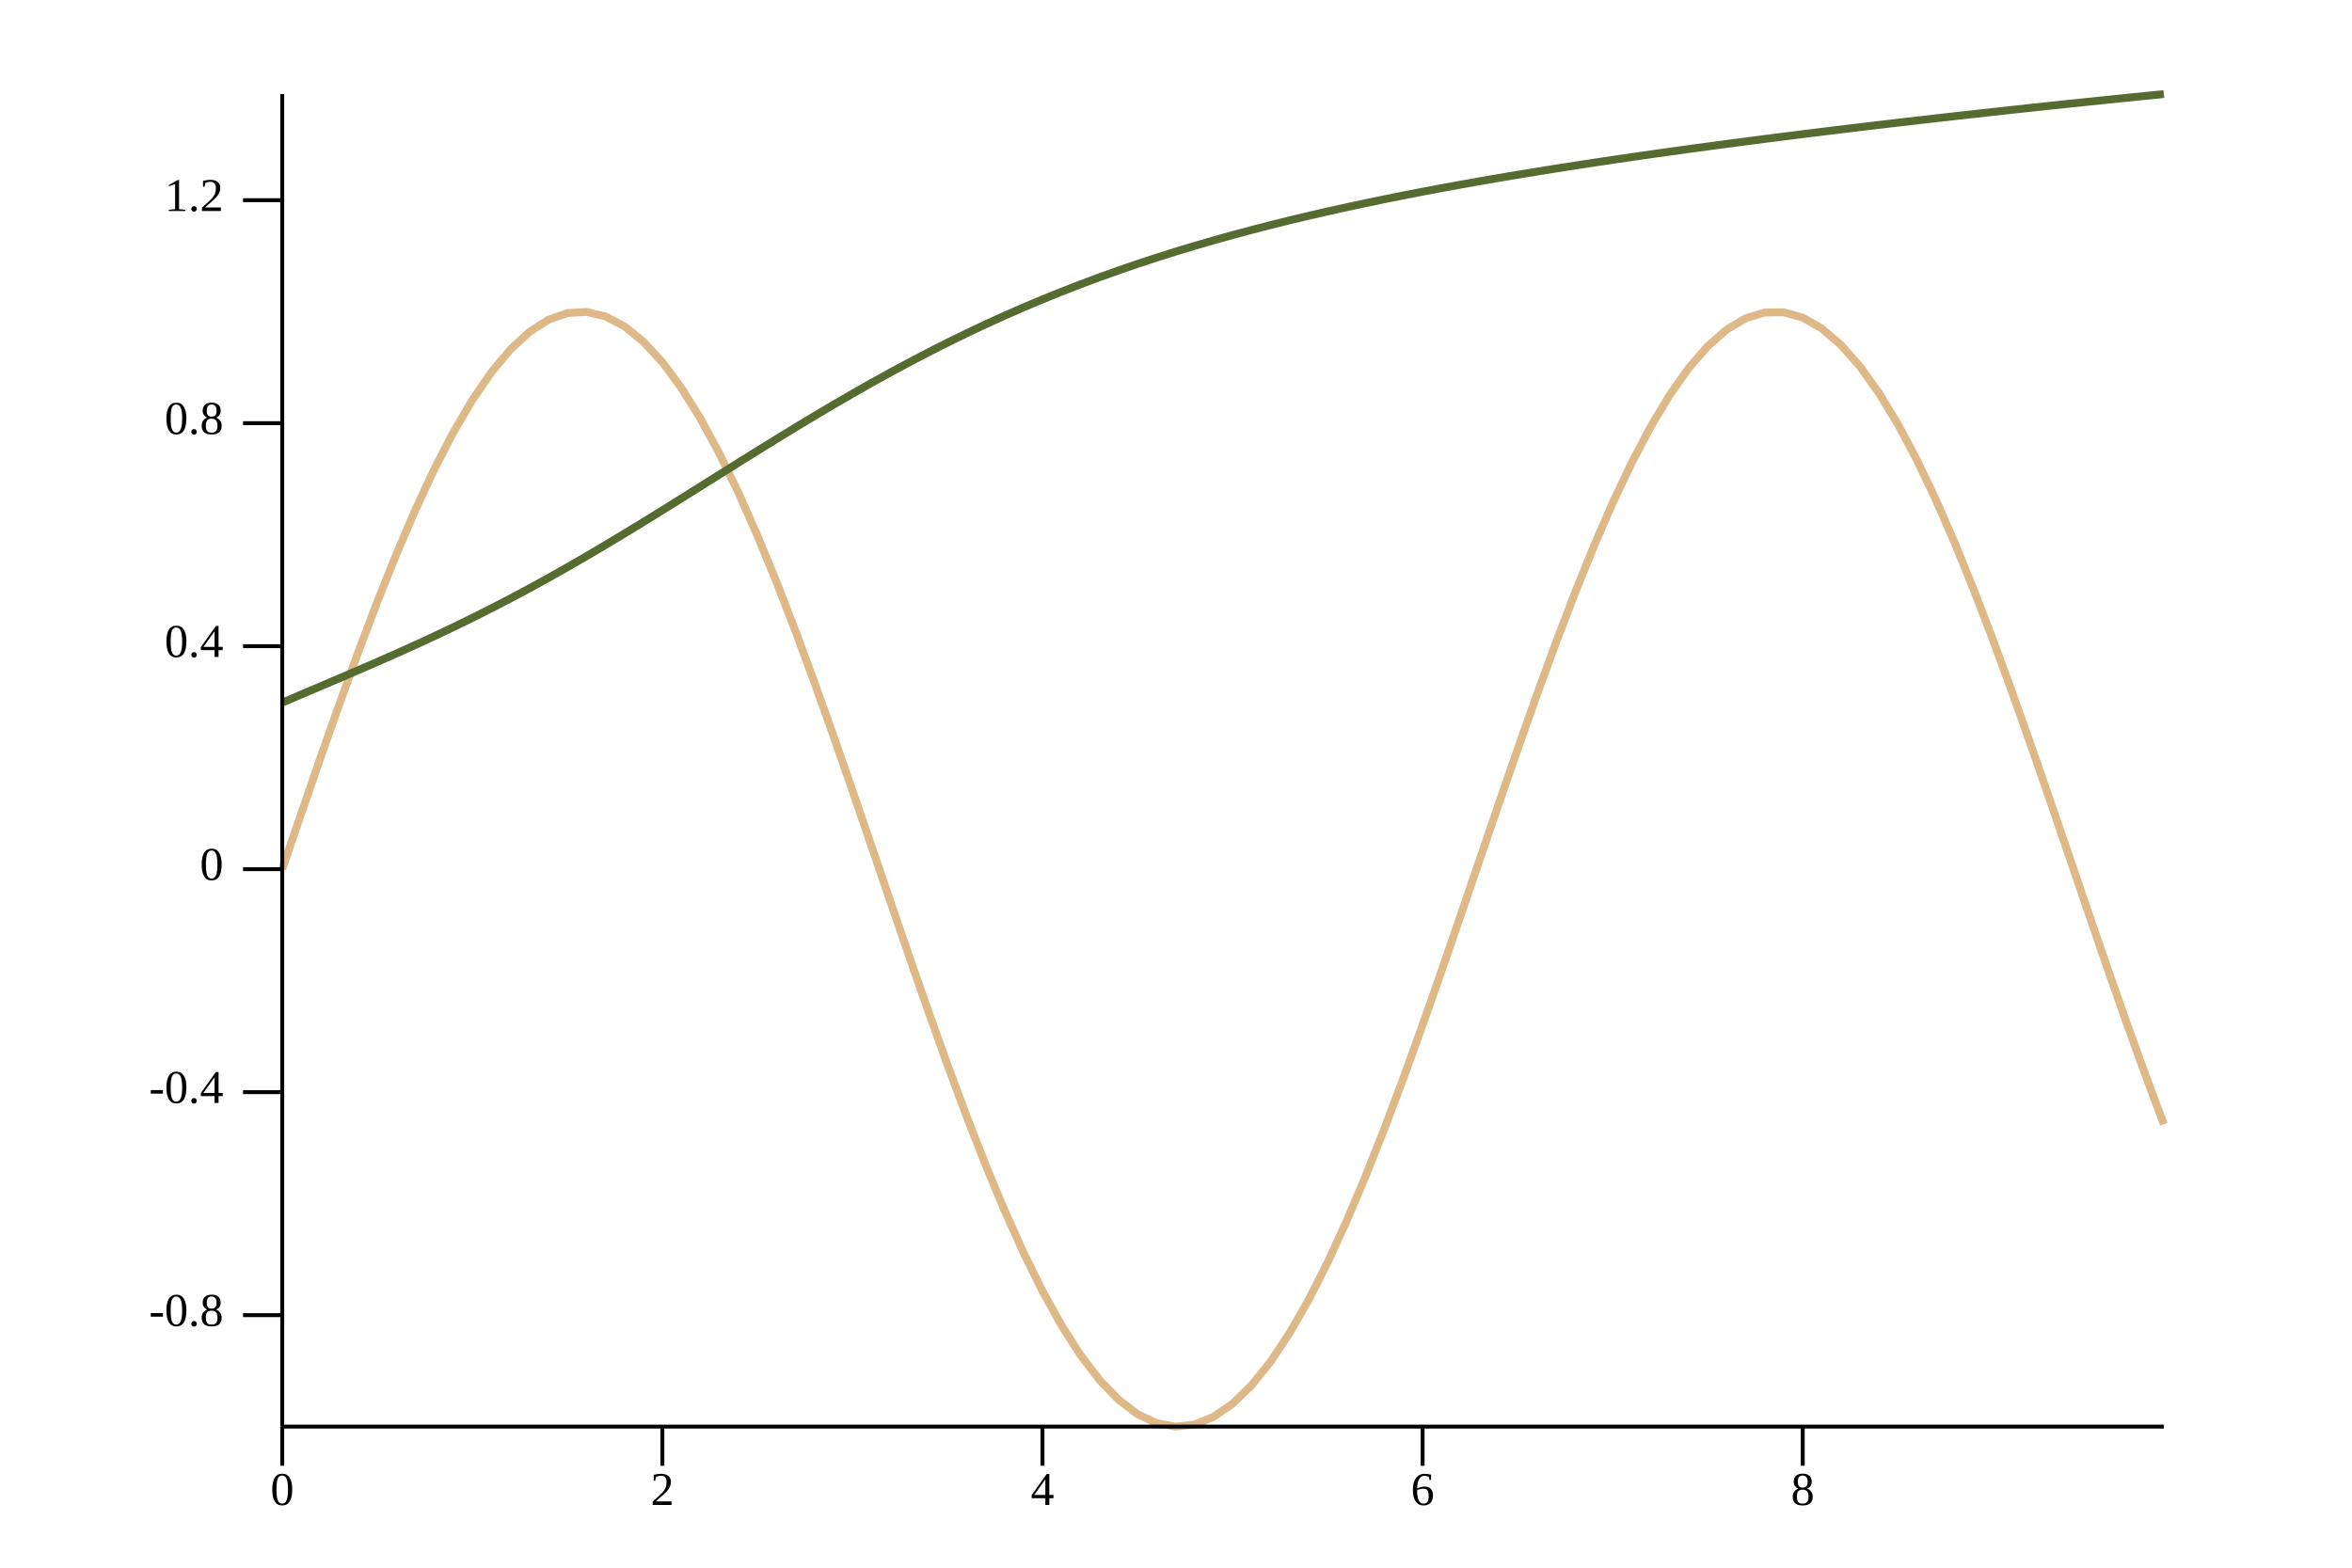
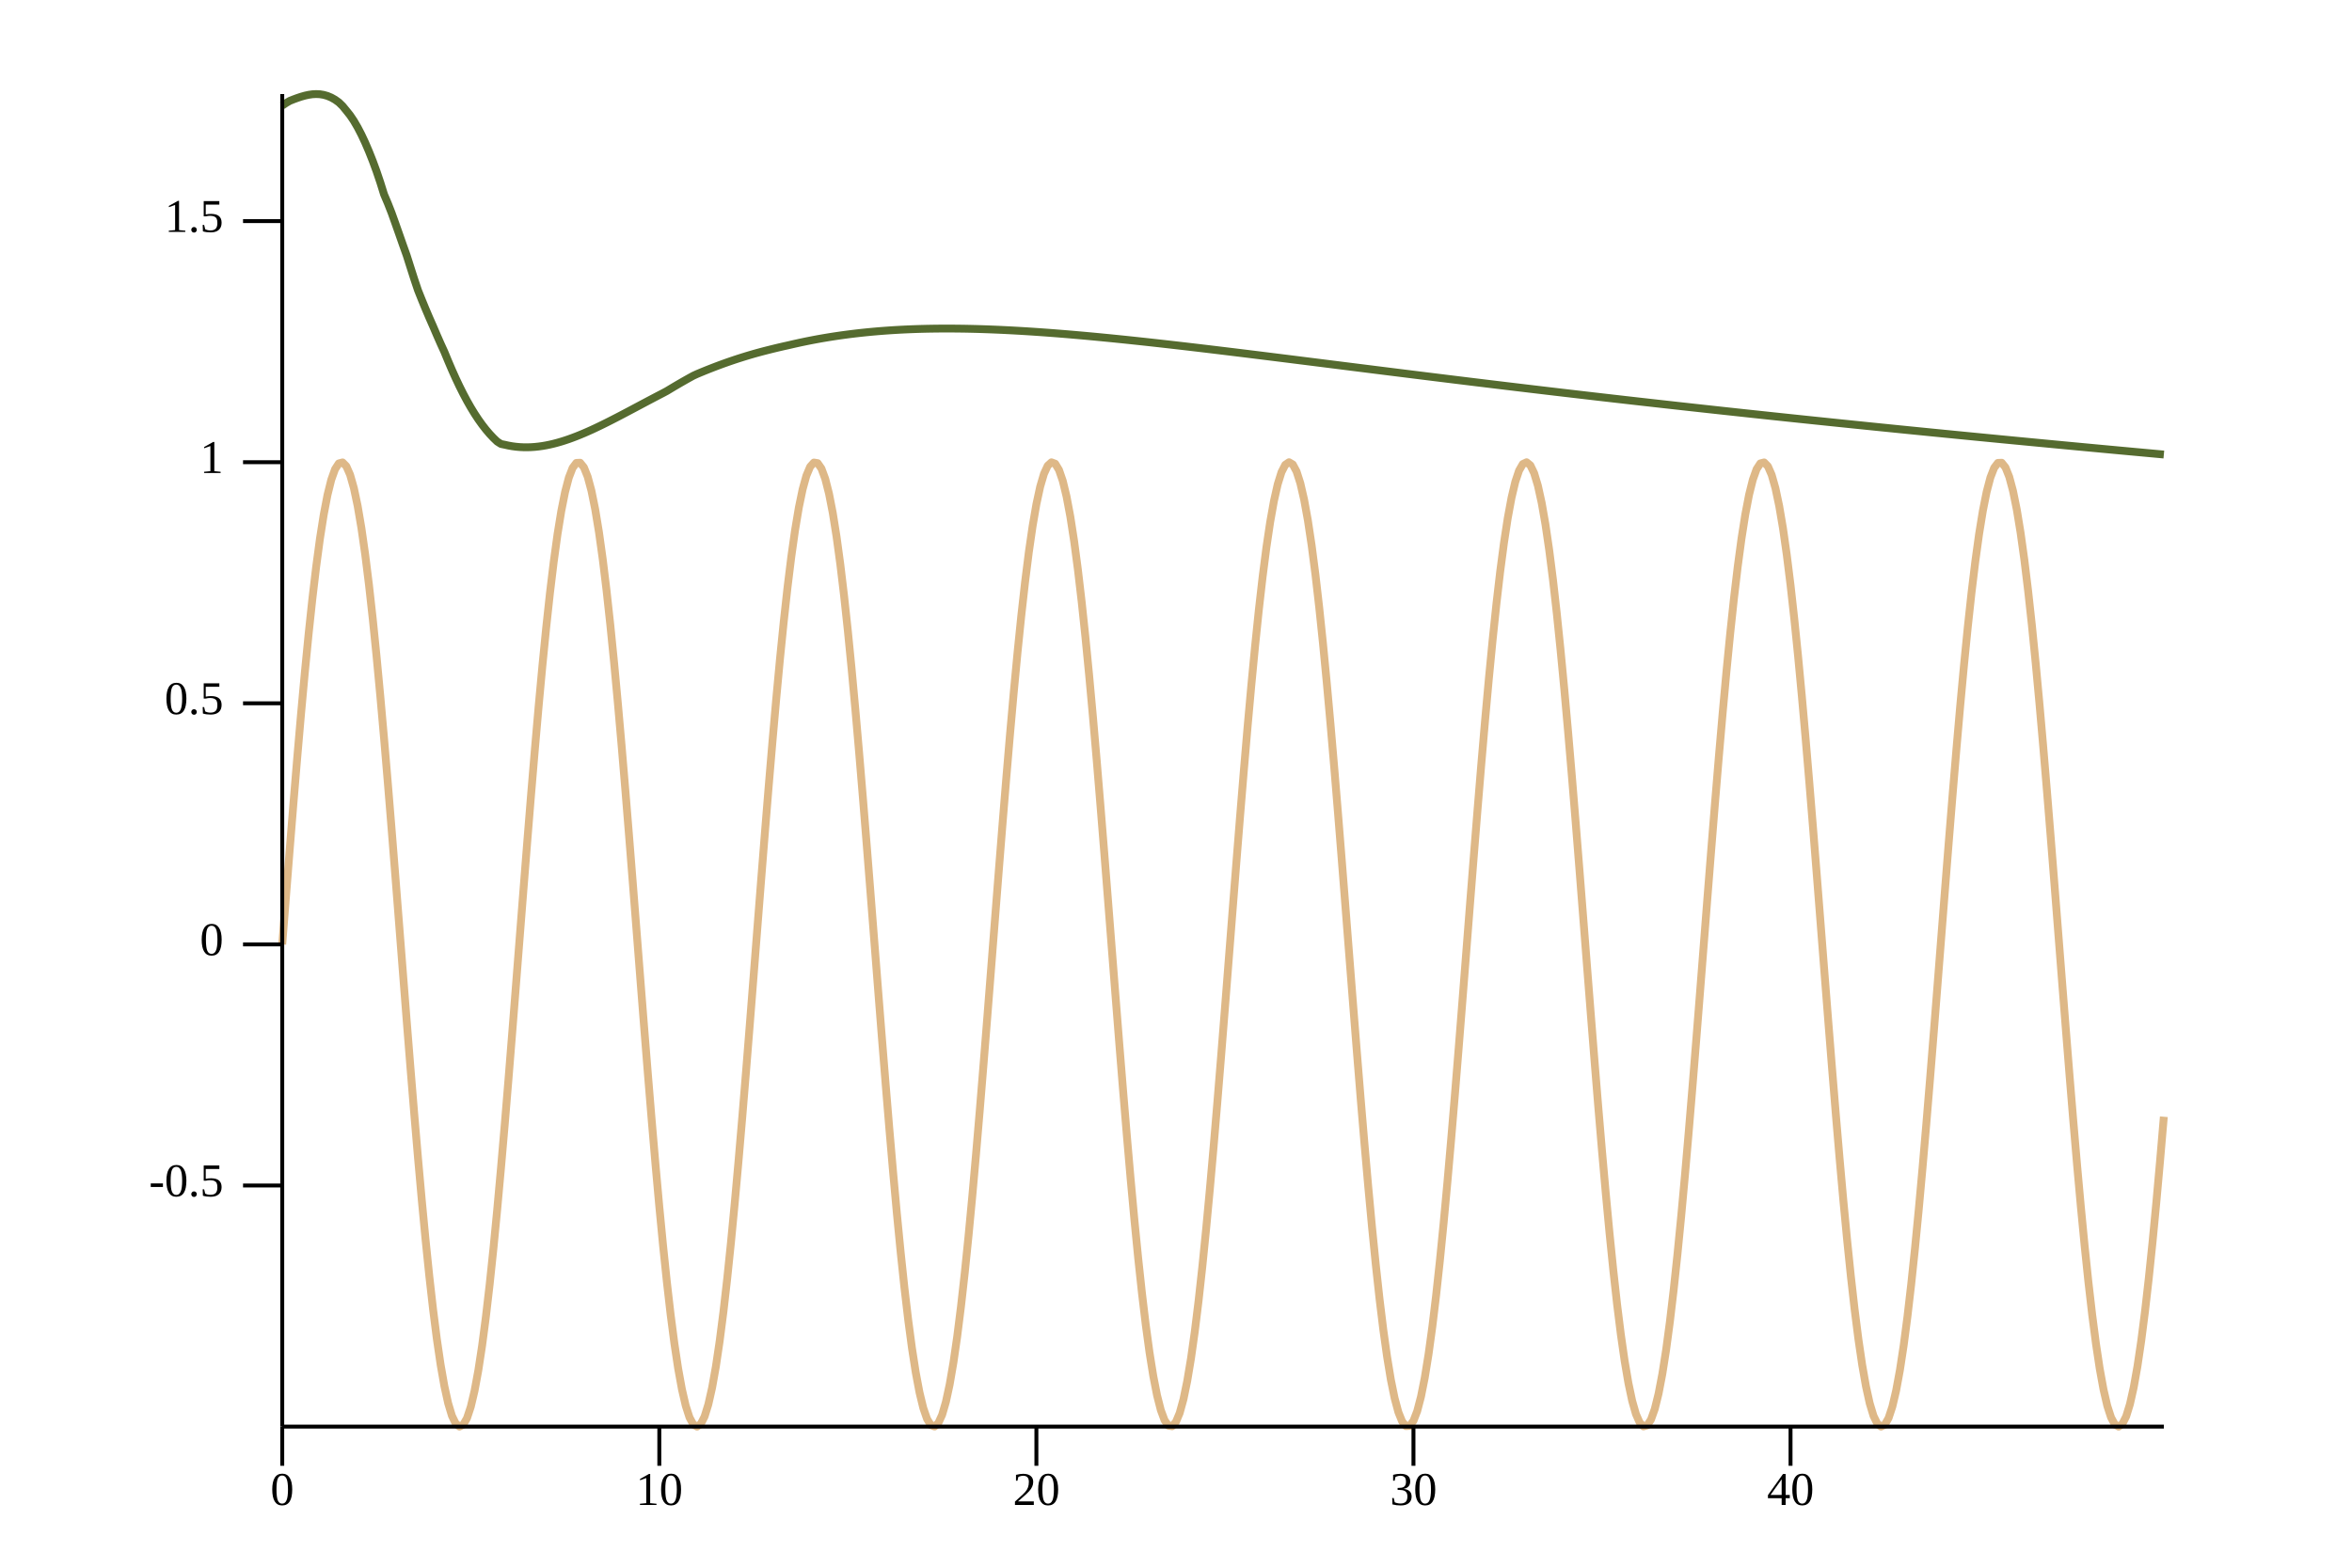
<svg xmlns="http://www.w3.org/2000/svg" viewBox="0 0 600 400">
  <g transform="translate(72, 364)">
    <g>
      <g>
-         <path d="M0,-142.231 L0,-142.231 L4.848,-156.431 L9.697,-170.49 L14.545,-184.266 L19.394,-197.622 L24.242,-210.425 L29.091,-222.546 L33.939,-233.865 L38.788,-244.269 L43.636,-253.653 L48.485,-261.923 L53.333,-268.998 L58.182,-274.806 L63.03,-279.289 L67.879,-282.403 L72.727,-284.116 L77.576,-284.412 L82.424,-283.287 L87.273,-280.752 L92.121,-276.834 L96.97,-271.571 L101.818,-265.015 L106.667,-257.233 L111.515,-248.301 L116.364,-238.31 L121.212,-227.358 L126.061,-215.557 L130.909,-203.022 L135.758,-189.88 L140.606,-176.262 L145.455,-162.304 L150.303,-148.145 L155.152,-133.928 L160,-119.793 L164.848,-105.882 L169.697,-92.335 L174.545,-79.286 L179.394,-66.866 L184.242,-55.199 L189.091,-44.402 L193.939,-34.582 L198.788,-25.838 L203.636,-18.256 L208.485,-11.914 L213.333,-6.873 L218.182,-3.185 L223.03,-0.886 L227.879,-0 L232.727,-0.535 L237.576,-2.485 L242.424,-5.832 L247.273,-10.541 L252.121,-16.567 L256.97,-23.848 L261.818,-32.311 L266.667,-41.874 L271.515,-52.438 L276.364,-63.9 L281.212,-76.145 L286.061,-89.05 L290.909,-102.486 L295.758,-116.32 L300.606,-130.412 L305.455,-144.622 L310.303,-158.809 L315.152,-172.83 L320,-186.545 L324.848,-199.817 L329.697,-212.514 L334.545,-224.509 L339.394,-235.682 L344.242,-245.921 L349.091,-255.123 L353.939,-263.198 L358.788,-270.065 L363.636,-275.653 L368.485,-279.909 L373.333,-282.789 L378.182,-284.265 L383.03,-284.322 L387.879,-282.959 L392.727,-280.19 L397.576,-276.042 L402.424,-270.557 L407.273,-263.79 L412.121,-255.809 L416.97,-246.693 L421.818,-236.533 L426.667,-225.43 L431.515,-213.497 L436.364,-200.851 L441.212,-187.62 L446.061,-173.935 L450.909,-159.933 L455.758,-145.755 L460.606,-131.541 L465.455,-117.434 L470.303,-103.575 L475.152,-90.102 L480,-77.15" fill="none" stroke="burlywood" stroke-linejoin="round" stroke-width="2" />
+         <path d="M0,-123.033 L0,-123.033 L0.962,-135.316 L1.924,-147.476 L2.886,-159.392 L3.848,-170.945 L4.81,-182.019 L5.772,-192.504 L6.733,-202.294 L7.695,-211.293 L8.657,-219.409 L9.619,-226.563 L10.581,-232.682 L11.543,-237.706 L12.505,-241.584 L13.467,-244.277 L14.429,-245.759 L15.391,-246.015 L16.353,-245.042 L17.315,-242.85 L18.277,-239.461 L19.238,-234.908 L20.2,-229.238 L21.162,-222.506 L22.124,-214.781 L23.086,-206.138 L24.048,-196.666 L25.01,-186.458 L25.972,-175.616 L26.934,-164.248 L27.896,-152.469 L28.858,-140.396 L29.82,-128.149 L30.782,-115.851 L31.743,-103.625 L32.705,-91.593 L33.667,-79.875 L34.629,-68.588 L35.591,-57.845 L36.553,-47.754 L37.515,-38.414 L38.477,-29.92 L39.439,-22.357 L40.401,-15.799 L41.363,-10.313 L42.325,-5.953 L43.287,-2.763 L44.248,-0.775 L45.21,-0.008 L46.172,-0.471 L47.134,-2.158 L48.096,-5.053 L49.058,-9.126 L50.02,-14.338 L50.982,-20.636 L51.944,-27.957 L52.906,-36.227 L53.868,-45.366 L54.83,-55.28 L55.792,-65.871 L56.754,-77.034 L57.715,-88.655 L58.677,-100.621 L59.639,-112.81 L60.601,-125.102 L61.563,-137.373 L62.525,-149.5 L63.487,-161.363 L64.449,-172.844 L65.411,-183.826 L66.373,-194.201 L67.335,-203.865 L68.297,-212.721 L69.259,-220.682 L70.22,-227.666 L71.182,-233.605 L72.144,-238.439 L73.106,-242.121 L74.068,-244.612 L75.03,-245.888 L75.992,-245.937 L76.954,-244.758 L77.916,-242.363 L78.878,-238.775 L79.84,-234.031 L80.802,-228.178 L81.764,-221.275 L82.725,-213.389 L83.687,-204.601 L84.649,-194.998 L85.611,-184.676 L86.573,-173.738 L87.535,-162.293 L88.497,-150.456 L89.459,-138.345 L90.421,-126.081 L91.383,-113.787 L92.345,-101.585 L93.307,-89.597 L94.269,-77.944 L95.23,-66.741 L96.192,-56.1 L97.154,-46.128 L98.116,-36.925 L99.078,-28.581 L100.04,-21.182 L101.002,-14.8 L101.964,-9.5 L102.926,-5.334 L103.888,-2.344 L104.85,-0.56 L105.812,-0 L106.774,-0.669 L107.735,-2.561 L108.697,-5.656 L109.659,-9.924 L110.621,-15.322 L111.583,-21.797 L112.545,-29.283 L113.507,-37.706 L114.469,-46.981 L115.431,-57.016 L116.393,-67.711 L117.355,-78.959 L118.317,-90.647 L119.279,-102.658 L120.24,-114.873 L121.202,-127.17 L122.164,-139.425 L123.126,-151.517 L124.088,-163.324 L125.05,-174.728 L126.012,-185.616 L126.974,-195.879 L127.936,-205.413 L128.898,-214.125 L129.86,-221.926 L130.822,-228.74 L131.784,-234.497 L132.745,-239.14 L133.707,-242.624 L134.669,-244.912 L135.631,-245.983 L136.593,-245.825 L137.555,-244.44 L138.517,-241.842 L139.479,-238.057 L140.441,-233.123 L141.403,-227.089 L142.365,-220.015 L143.327,-211.972 L144.289,-203.041 L145.25,-193.31 L146.212,-182.877 L147.174,-171.846 L148.136,-160.327 L149.098,-148.436 L150.06,-136.291 L151.022,-124.013 L151.984,-111.725 L152.946,-99.551 L153.908,-87.611 L154.87,-76.025 L155.832,-64.909 L156.794,-54.374 L157.756,-44.524 L158.717,-35.459 L159.679,-27.269 L160.641,-20.036 L161.603,-13.832 L162.565,-8.719 L163.527,-4.748 L164.489,-1.959 L165.451,-0.38 L166.413,-0.027 L167.375,-0.902 L168.337,-2.998 L169.299,-6.293 L170.261,-10.754 L171.222,-16.337 L172.184,-22.987 L173.146,-30.636 L174.108,-39.208 L175.07,-48.618 L176.032,-58.771 L176.994,-69.567 L177.956,-80.896 L178.918,-92.647 L179.88,-104.701 L180.842,-116.939 L181.804,-129.237 L182.766,-141.473 L183.727,-153.525 L184.689,-165.273 L185.651,-176.598 L186.613,-187.388 L187.575,-197.535 L188.537,-206.938 L189.499,-215.503 L190.461,-223.143 L191.423,-229.783 L192.385,-235.357 L193.347,-239.808 L194.309,-243.093 L195.271,-245.178 L196.232,-246.042 L197.194,-245.678 L198.156,-244.088 L199.118,-241.288 L200.08,-237.307 L201.042,-232.184 L202.004,-225.971 L202.966,-218.729 L203.928,-210.53 L204.89,-201.458 L205.852,-191.602 L206.814,-181.061 L207.776,-169.94 L208.737,-158.351 L209.699,-146.408 L210.661,-134.232 L211.623,-121.944 L212.585,-109.667 L213.547,-97.524 L214.509,-85.635 L215.471,-74.12 L216.433,-63.094 L217.395,-52.667 L218.357,-42.942 L219.319,-34.018 L220.281,-25.984 L221.242,-18.919 L222.204,-12.894 L223.166,-7.97 L224.128,-4.196 L225.09,-1.609 L226.052,-0.235 L227.014,-0.088 L227.976,-1.169 L228.938,-3.469 L229.9,-6.962 L230.862,-11.616 L231.824,-17.383 L232.786,-24.205 L233.748,-32.015 L234.709,-40.734 L235.671,-50.276 L236.633,-60.544 L237.595,-71.437 L238.557,-82.846 L239.519,-94.656 L240.481,-106.749 L241.443,-119.006 L242.405,-131.302 L243.367,-143.516 L244.329,-155.525 L245.291,-167.21 L246.252,-178.453 L247.214,-189.142 L248.176,-199.171 L249.138,-208.439 L250.1,-216.854 L251.062,-224.331 L252.024,-230.797 L252.986,-236.185 L253.948,-240.443 L254.91,-243.528 L255.872,-245.409 L256.834,-246.067 L257.796,-245.496 L258.757,-243.701 L259.719,-240.7 L260.681,-236.524 L261.643,-231.214 L262.605,-224.823 L263.567,-217.415 L264.529,-209.064 L265.491,-199.853 L266.453,-189.875 L267.415,-179.229 L268.377,-168.021 L269.339,-156.364 L270.301,-144.374 L271.262,-132.17 L272.224,-119.876 L273.186,-107.613 L274.148,-95.504 L275.11,-83.67 L276.072,-72.229 L277.034,-61.296 L277.996,-50.98 L278.958,-41.383 L279.92,-32.603 L280.882,-24.726 L281.844,-17.831 L282.806,-11.988 L283.768,-7.254 L284.729,-3.677 L285.691,-1.292 L286.653,-0.124 L287.615,-0.184 L288.577,-1.471 L289.539,-3.973 L290.501,-7.665 L291.463,-12.509 L292.425,-18.458 L293.387,-25.451 L294.349,-33.42 L295.311,-42.284 L296.273,-51.954 L297.234,-62.335 L298.196,-73.323 L299.158,-84.807 L300.12,-96.673 L301.082,-108.802 L302.044,-121.074 L303.006,-133.365 L303.968,-145.553 L304.93,-157.516 L305.892,-169.134 L306.854,-180.292 L307.816,-190.878 L308.778,-200.785 L309.739,-209.916 L310.701,-218.179 L311.663,-225.491 L312.625,-231.78 L313.587,-236.982 L314.549,-241.045 L315.511,-243.929 L316.473,-245.605 L317.435,-246.057 L318.397,-245.279 L319.359,-243.28 L320.321,-240.079 L321.283,-235.709 L322.244,-230.213 L323.206,-223.647 L324.168,-216.074 L325.13,-207.573 L326.092,-198.226 L327.054,-188.129 L328.016,-177.38 L328.978,-166.089 L329.94,-154.368 L330.902,-142.333 L331.864,-130.106 L332.826,-117.808 L333.788,-105.562 L334.75,-93.491 L335.711,-81.715 L336.673,-70.352 L337.635,-59.515 L338.597,-49.313 L339.559,-39.847 L340.521,-31.213 L341.483,-23.496 L342.445,-16.774 L343.407,-11.113 L344.369,-6.57 L345.331,-3.192 L346.293,-1.01 L347.255,-0.048 L348.216,-0.315 L349.178,-1.808 L350.14,-4.512 L351.102,-8.4 L352.064,-13.434 L353.026,-19.562 L353.988,-26.725 L354.95,-34.85 L355.912,-43.856 L356.874,-53.653 L357.836,-64.143 L358.798,-75.222 L359.76,-86.778 L360.721,-98.697 L361.683,-110.859 L362.645,-123.142 L363.607,-135.425 L364.569,-147.583 L365.531,-159.497 L366.493,-171.046 L367.455,-182.115 L368.417,-192.594 L369.379,-202.378 L370.341,-211.369 L371.303,-219.477 L372.265,-226.622 L373.226,-232.732 L374.188,-237.746 L375.15,-241.613 L376.112,-244.296 L377.074,-245.767 L378.036,-246.012 L378.998,-245.028 L379.96,-242.825 L380.922,-239.425 L381.884,-234.863 L382.846,-229.182 L383.808,-222.442 L384.77,-214.708 L385.731,-206.058 L386.693,-196.578 L387.655,-186.364 L388.617,-175.517 L389.579,-164.145 L390.541,-152.363 L391.503,-140.288 L392.465,-128.04 L393.427,-115.742 L394.389,-103.517 L395.351,-91.487 L396.313,-79.772 L397.275,-68.49 L398.236,-57.752 L399.198,-47.667 L400.16,-38.335 L401.122,-29.849 L402.084,-22.294 L403.046,-15.746 L404.008,-10.27 L404.97,-5.92 L405.932,-2.74 L406.894,-0.763 L407.856,-0.007 L408.818,-0.48 L409.78,-2.178 L410.741,-5.084 L411.703,-9.167 L412.665,-14.389 L413.627,-20.696 L414.589,-28.026 L415.551,-36.305 L416.513,-45.45 L417.475,-55.371 L418.437,-65.968 L419.399,-77.135 L420.361,-88.76 L421.323,-100.728 L422.285,-112.919 L423.247,-125.211 L424.208,-137.481 L425.17,-149.607 L426.132,-161.467 L427.094,-172.944 L428.056,-183.921 L429.018,-194.29 L429.98,-203.947 L430.942,-212.796 L431.904,-220.748 L432.866,-227.724 L433.828,-233.653 L434.79,-238.477 L435.752,-242.148 L436.713,-244.629 L437.675,-245.894 L438.637,-245.932 L439.599,-244.742 L440.561,-242.336 L441.523,-238.738 L442.485,-233.984 L443.447,-228.121 L444.409,-221.209 L445.371,-213.315 L446.333,-204.519 L447.295,-194.909 L448.257,-184.581 L449.218,-173.638 L450.18,-162.19 L451.142,-150.35 L452.104,-138.237 L453.066,-125.972 L454.028,-113.678 L454.99,-101.477 L455.952,-89.492 L456.914,-77.842 L457.876,-66.643 L458.838,-56.008 L459.8,-46.043 L460.762,-36.847 L461.723,-28.511 L462.685,-21.121 L463.647,-14.748 L464.609,-9.458 L465.571,-5.302 L466.533,-2.323 L467.495,-0.55 L468.457,-0.001 L469.419,-0.68 L470.381,-2.583 L471.343,-5.689 L472.305,-9.967 L473.267,-15.375 L474.228,-21.859 L475.19,-29.354 L476.152,-37.785 L477.114,-47.067 L478.076,-57.109 L479.038,-67.809 L480,-79.061" fill="none" stroke="burlywood" stroke-linejoin="round" stroke-width="2" />
      </g>
    </g>
    <g>
      <g>
-         <path d="M0,-184.718 L0,-184.718 L4.848,-186.795 L9.697,-188.86 L14.545,-190.925 L19.394,-193.003 L24.242,-195.106 L29.091,-197.245 L33.939,-199.429 L38.788,-201.668 L43.636,-203.968 L48.485,-206.335 L53.333,-208.773 L58.182,-211.286 L63.03,-213.874 L67.879,-216.535 L72.727,-219.268 L77.576,-222.068 L82.424,-224.929 L87.273,-227.844 L92.121,-230.805 L96.97,-233.801 L101.818,-236.824 L106.667,-239.862 L111.515,-242.906 L116.364,-245.945 L121.212,-248.968 L126.061,-251.966 L130.909,-254.931 L135.758,-257.852 L140.606,-260.724 L145.455,-263.538 L150.303,-266.289 L155.152,-268.972 L160,-271.581 L164.848,-274.114 L169.697,-276.568 L174.545,-278.94 L179.394,-281.23 L184.242,-283.438 L189.091,-285.563 L193.939,-287.607 L198.788,-289.57 L203.636,-291.455 L208.485,-293.264 L213.333,-294.999 L218.182,-296.663 L223.03,-298.259 L227.879,-299.789 L232.727,-301.258 L237.576,-302.667 L242.424,-304.021 L247.273,-305.321 L252.121,-306.571 L256.97,-307.774 L261.818,-308.933 L266.667,-310.049 L271.515,-311.127 L276.364,-312.167 L281.212,-313.173 L286.061,-314.146 L290.909,-315.088 L295.758,-316.003 L300.606,-316.89 L305.455,-317.752 L310.303,-318.591 L315.152,-319.408 L320,-320.204 L324.848,-320.981 L329.697,-321.74 L334.545,-322.482 L339.394,-323.208 L344.242,-323.919 L349.091,-324.616 L353.939,-325.299 L358.788,-325.97 L363.636,-326.629 L368.485,-327.278 L373.333,-327.915 L378.182,-328.543 L383.03,-329.161 L387.879,-329.769 L392.727,-330.37 L397.576,-330.962 L402.424,-331.546 L407.273,-332.123 L412.121,-332.692 L416.97,-333.254 L421.818,-333.809 L426.667,-334.358 L431.515,-334.901 L436.364,-335.437 L441.212,-335.967 L446.061,-336.491 L450.909,-337.009 L455.758,-337.522 L460.606,-338.028 L465.455,-338.53 L470.303,-339.025 L475.152,-339.515 L480,-340" fill="none" stroke="darkolivegreen" stroke-linejoin="round" stroke-width="2" />
+         <path d="M0,-337.043 L0,-337.043 L0.962,-337.703 L1.924,-338.266 L2.886,-338.649 L3.848,-339.004 L4.81,-339.325 L5.772,-339.598 L6.733,-339.81 L7.695,-339.949 L8.657,-340 L9.619,-339.953 L10.581,-339.796 L11.543,-339.52 L12.505,-339.115 L13.467,-338.574 L14.429,-337.888 L15.391,-336.953 L16.353,-335.782 L17.315,-334.578 L18.277,-333.148 L19.238,-331.499 L20.2,-329.646 L21.162,-327.594 L22.124,-325.353 L23.086,-322.933 L24.048,-320.316 L25.01,-317.473 L25.972,-314.389 L26.934,-312.125 L27.896,-309.678 L28.858,-306.995 L29.82,-304.269 L30.782,-301.524 L31.743,-298.838 L32.705,-295.812 L33.667,-292.805 L34.629,-289.937 L35.591,-287.532 L36.553,-285.194 L37.515,-282.933 L38.477,-280.755 L39.439,-278.511 L40.401,-276.318 L41.363,-274.213 L42.325,-271.884 L43.287,-269.631 L44.248,-267.486 L45.21,-265.452 L46.172,-263.532 L47.134,-261.726 L48.096,-260.036 L49.058,-258.461 L50.02,-257 L50.982,-255.652 L51.944,-254.414 L52.906,-253.284 L53.868,-252.26 L54.83,-251.337 L55.792,-250.722 L56.754,-250.523 L57.715,-250.311 L58.677,-250.142 L59.639,-250.014 L60.601,-249.928 L61.563,-249.882 L62.525,-249.875 L63.487,-249.905 L64.449,-249.971 L65.411,-250.073 L66.373,-250.207 L67.335,-250.373 L68.297,-250.57 L69.259,-250.795 L70.22,-251.048 L71.182,-251.327 L72.144,-251.63 L73.106,-251.956 L74.068,-252.304 L75.03,-252.671 L75.992,-253.057 L76.954,-253.459 L77.916,-253.878 L78.878,-254.31 L79.84,-254.756 L80.802,-255.213 L81.764,-255.68 L82.725,-256.157 L83.687,-256.641 L84.649,-257.133 L85.611,-257.63 L86.573,-258.132 L87.535,-258.638 L88.497,-259.147 L89.459,-259.657 L90.421,-260.169 L91.383,-260.68 L92.345,-261.192 L93.307,-261.702 L94.269,-262.21 L95.23,-262.715 L96.192,-263.218 L97.154,-263.716 L98.116,-264.23 L99.078,-264.812 L100.04,-265.387 L101.002,-265.953 L101.964,-266.51 L102.926,-267.058 L103.888,-267.597 L104.85,-268.127 L105.812,-268.568 L106.774,-268.971 L107.735,-269.366 L108.697,-269.753 L109.659,-270.131 L110.621,-270.5 L111.583,-270.861 L112.545,-271.213 L113.507,-271.555 L114.469,-271.889 L115.431,-272.214 L116.393,-272.529 L117.355,-272.835 L118.317,-273.133 L119.279,-273.421 L120.24,-273.7 L121.202,-273.97 L122.164,-274.231 L123.126,-274.483 L124.088,-274.726 L125.05,-274.966 L126.012,-275.2 L126.974,-275.428 L127.936,-275.648 L128.898,-275.861 L129.86,-276.082 L130.822,-276.302 L131.784,-276.515 L132.745,-276.721 L133.707,-276.92 L134.669,-277.112 L135.631,-277.297 L136.593,-277.476 L137.555,-277.648 L138.517,-277.813 L139.479,-277.972 L140.441,-278.124 L141.403,-278.27 L142.365,-278.41 L143.327,-278.543 L144.289,-278.671 L145.25,-278.792 L146.212,-278.908 L147.174,-279.018 L148.136,-279.122 L149.098,-279.221 L150.06,-279.314 L151.022,-279.402 L151.984,-279.485 L152.946,-279.562 L153.908,-279.634 L154.87,-279.701 L155.832,-279.764 L156.794,-279.821 L157.756,-279.874 L158.717,-279.922 L159.679,-279.965 L160.641,-280.004 L161.603,-280.039 L162.565,-280.069 L163.527,-280.095 L164.489,-280.117 L165.451,-280.135 L166.413,-280.149 L167.375,-280.159 L168.337,-280.166 L169.299,-280.168 L170.261,-280.167 L171.222,-280.163 L172.184,-280.155 L173.146,-280.143 L174.108,-280.129 L175.07,-280.111 L176.032,-280.09 L176.994,-280.066 L177.956,-280.039 L178.918,-280.009 L179.88,-279.976 L180.842,-279.94 L181.804,-279.901 L182.766,-279.86 L183.727,-279.816 L184.689,-279.77 L185.651,-279.721 L186.613,-279.67 L187.575,-279.617 L188.537,-279.561 L189.499,-279.503 L190.461,-279.443 L191.423,-279.38 L192.385,-279.316 L193.347,-279.25 L194.309,-279.181 L195.271,-279.111 L196.232,-279.039 L197.194,-278.965 L198.156,-278.889 L199.118,-278.812 L200.08,-278.733 L201.042,-278.652 L202.004,-278.57 L202.966,-278.486 L203.928,-278.401 L204.89,-278.315 L205.852,-278.227 L206.814,-278.137 L207.776,-278.047 L208.737,-277.955 L209.699,-277.861 L210.661,-277.767 L211.623,-277.672 L212.585,-277.575 L213.547,-277.477 L214.509,-277.379 L215.471,-277.279 L216.433,-277.178 L217.395,-277.076 L218.357,-276.974 L219.319,-276.87 L220.281,-276.766 L221.242,-276.661 L222.204,-276.555 L223.166,-276.448 L224.128,-276.34 L225.09,-276.232 L226.052,-276.123 L227.014,-276.014 L227.976,-275.903 L228.938,-275.792 L229.9,-275.681 L230.862,-275.569 L231.824,-275.456 L232.786,-275.343 L233.748,-275.23 L234.709,-275.115 L235.671,-275.001 L236.633,-274.886 L237.595,-274.771 L238.557,-274.655 L239.519,-274.538 L240.481,-274.422 L241.443,-274.305 L242.405,-274.188 L243.367,-274.07 L244.329,-273.952 L245.291,-273.834 L246.252,-273.716 L247.214,-273.597 L248.176,-273.478 L249.138,-273.359 L250.1,-273.24 L251.062,-273.12 L252.024,-273 L252.986,-272.88 L253.948,-272.76 L254.91,-272.64 L255.872,-272.52 L256.834,-272.399 L257.796,-272.279 L258.757,-272.158 L259.719,-272.037 L260.681,-271.916 L261.643,-271.796 L262.605,-271.675 L263.567,-271.554 L264.529,-271.433 L265.491,-271.311 L266.453,-271.19 L267.415,-271.069 L268.377,-270.948 L269.339,-270.827 L270.301,-270.706 L271.262,-270.585 L272.224,-270.464 L273.186,-270.343 L274.148,-270.221 L275.11,-270.101 L276.072,-269.98 L277.034,-269.859 L277.996,-269.738 L278.958,-269.617 L279.92,-269.497 L280.882,-269.376 L281.844,-269.256 L282.806,-269.135 L283.768,-269.015 L284.729,-268.895 L285.691,-268.775 L286.653,-268.655 L287.615,-268.535 L288.577,-268.415 L289.539,-268.295 L290.501,-268.176 L291.463,-268.057 L292.425,-267.937 L293.387,-267.818 L294.349,-267.699 L295.311,-267.58 L296.273,-267.462 L297.234,-267.343 L298.196,-267.225 L299.158,-267.107 L300.12,-266.989 L301.082,-266.871 L302.044,-266.753 L303.006,-266.635 L303.968,-266.518 L304.93,-266.401 L305.892,-266.284 L306.854,-266.167 L307.816,-266.05 L308.778,-265.934 L309.739,-265.817 L310.701,-265.701 L311.663,-265.585 L312.625,-265.469 L313.587,-265.354 L314.549,-265.238 L315.511,-265.123 L316.473,-265.008 L317.435,-264.893 L318.397,-264.779 L319.359,-264.664 L320.321,-264.55 L321.283,-264.436 L322.244,-264.322 L323.206,-264.208 L324.168,-264.095 L325.13,-263.981 L326.092,-263.868 L327.054,-263.755 L328.016,-263.643 L328.978,-263.53 L329.94,-263.418 L330.902,-263.306 L331.864,-263.194 L332.826,-263.082 L333.788,-262.971 L334.75,-262.859 L335.711,-262.748 L336.673,-262.637 L337.635,-262.527 L338.597,-262.416 L339.559,-262.306 L340.521,-262.196 L341.483,-262.086 L342.445,-261.976 L343.407,-261.867 L344.369,-261.757 L345.331,-261.648 L346.293,-261.539 L347.255,-261.431 L348.216,-261.322 L349.178,-261.214 L350.14,-261.106 L351.102,-260.998 L352.064,-260.89 L353.026,-260.782 L353.988,-260.675 L354.95,-260.568 L355.912,-260.461 L356.874,-260.354 L357.836,-260.248 L358.798,-260.141 L359.76,-260.035 L360.721,-259.929 L361.683,-259.823 L362.645,-259.718 L363.607,-259.612 L364.569,-259.507 L365.531,-259.402 L366.493,-259.297 L367.455,-259.192 L368.417,-259.088 L369.379,-258.984 L370.341,-258.88 L371.303,-258.776 L372.265,-258.672 L373.226,-258.568 L374.188,-258.465 L375.15,-258.362 L376.112,-258.259 L377.074,-258.156 L378.036,-258.053 L378.998,-257.951 L379.96,-257.849 L380.922,-257.747 L381.884,-257.645 L382.846,-257.543 L383.808,-257.441 L384.77,-257.34 L385.731,-257.238 L386.693,-257.137 L387.655,-257.037 L388.617,-256.936 L389.579,-256.835 L390.541,-256.735 L391.503,-256.635 L392.465,-256.535 L393.427,-256.435 L394.389,-256.335 L395.351,-256.235 L396.313,-256.136 L397.275,-256.037 L398.236,-255.938 L399.198,-255.839 L400.16,-255.74 L401.122,-255.641 L402.084,-255.543 L403.046,-255.445 L404.008,-255.346 L404.97,-255.248 L405.932,-255.151 L406.894,-255.053 L407.856,-254.955 L408.818,-254.858 L409.78,-254.761 L410.741,-254.664 L411.703,-254.567 L412.665,-254.47 L413.627,-254.374 L414.589,-254.277 L415.551,-254.181 L416.513,-254.085 L417.475,-253.989 L418.437,-253.893 L419.399,-253.797 L420.361,-253.701 L421.323,-253.606 L422.285,-253.511 L423.247,-253.416 L424.208,-253.32 L425.17,-253.226 L426.132,-253.131 L427.094,-253.036 L428.056,-252.942 L429.018,-252.847 L429.98,-252.753 L430.942,-252.659 L431.904,-252.565 L432.866,-252.471 L433.828,-252.378 L434.79,-252.284 L435.752,-252.191 L436.713,-252.098 L437.675,-252.004 L438.637,-251.911 L439.599,-251.818 L440.561,-251.726 L441.523,-251.633 L442.485,-251.541 L443.447,-251.448 L444.409,-251.356 L445.371,-251.264 L446.333,-251.172 L447.295,-251.08 L448.257,-250.988 L449.218,-250.897 L450.18,-250.805 L451.142,-250.714 L452.104,-250.622 L453.066,-250.531 L454.028,-250.44 L454.99,-250.349 L455.952,-250.258 L456.914,-250.168 L457.876,-250.077 L458.838,-249.987 L459.8,-249.896 L460.762,-249.806 L461.723,-249.716 L462.685,-249.626 L463.647,-249.536 L464.609,-249.446 L465.571,-249.357 L466.533,-249.267 L467.495,-249.178 L468.457,-249.088 L469.419,-248.999 L470.381,-248.91 L471.343,-248.821 L472.305,-248.732 L473.267,-248.643 L474.228,-248.555 L475.19,-248.466 L476.152,-248.378 L477.114,-248.289 L478.076,-248.201 L479.038,-248.113 L480,-248.025" fill="none" stroke="darkolivegreen" stroke-linejoin="round" stroke-width="2" />
      </g>
    </g>
    <g>
      <g>
        <line stroke="black" stroke-width="1" x1="0" x2="0" y1="0" y2="10" />
-         <line stroke="black" stroke-width="1" x1="96.97" x2="96.97" y1="0" y2="10" />
-         <line stroke="black" stroke-width="1" x1="193.939" x2="193.939" y1="0" y2="10" />
-         <line stroke="black" stroke-width="1" x1="290.909" x2="290.909" y1="0" y2="10" />
-         <line stroke="black" stroke-width="1" x1="387.879" x2="387.879" y1="0" y2="10" />
+         <line stroke="black" stroke-width="1" x1="96.192" x2="96.192" y1="0" y2="10" />
+         <line stroke="black" stroke-width="1" x1="192.385" x2="192.385" y1="0" y2="10" />
+         <line stroke="black" stroke-width="1" x1="288.577" x2="288.577" y1="0" y2="10" />
+         <line stroke="black" stroke-width="1" x1="384.77" x2="384.77" y1="0" y2="10" />
      </g>
      <line stroke="black" stroke-width="1" x1="0" x2="480" y1="0" y2="0" />
      <g>
        <text font-size="12" text-anchor="middle" x="0" y="20">
0
</text>
-         <text font-size="12" text-anchor="middle" x="96.97" y="20">
- 2
+         <text font-size="12" text-anchor="middle" x="96.192" y="20">
+ 10
</text>
-         <text font-size="12" text-anchor="middle" x="193.939" y="20">
- 4
+         <text font-size="12" text-anchor="middle" x="192.385" y="20">
+ 20
</text>
-         <text font-size="12" text-anchor="middle" x="290.909" y="20">
- 6
+         <text font-size="12" text-anchor="middle" x="288.577" y="20">
+ 30
</text>
-         <text font-size="12" text-anchor="middle" x="387.879" y="20">
- 8
+         <text font-size="12" text-anchor="middle" x="384.77" y="20">
+ 40
</text>
      </g>
      <text font-size="12" text-anchor="middle" x="240" y="30">

</text>
    </g>
    <g>
      <g>
-         <line stroke="black" stroke-width="1" x1="0" x2="-10" y1="-28.437" y2="-28.437" />
-         <line stroke="black" stroke-width="1" x1="0" x2="-10" y1="-85.334" y2="-85.334" />
-         <line stroke="black" stroke-width="1" x1="0" x2="-10" y1="-142.231" y2="-142.231" />
-         <line stroke="black" stroke-width="1" x1="0" x2="-10" y1="-199.127" y2="-199.127" />
-         <line stroke="black" stroke-width="1" x1="0" x2="-10" y1="-256.024" y2="-256.024" />
-         <line stroke="black" stroke-width="1" x1="0" x2="-10" y1="-312.921" y2="-312.921" />
+         <line stroke="black" stroke-width="1" x1="0" x2="-10" y1="-61.516" y2="-61.516" />
+         <line stroke="black" stroke-width="1" x1="0" x2="-10" y1="-123.033" y2="-123.033" />
+         <line stroke="black" stroke-width="1" x1="0" x2="-10" y1="-184.55" y2="-184.55" />
+         <line stroke="black" stroke-width="1" x1="0" x2="-10" y1="-246.068" y2="-246.068" />
+         <line stroke="black" stroke-width="1" x1="0" x2="-10" y1="-307.585" y2="-307.585" />
      </g>
      <line stroke="black" stroke-width="1" x1="0" x2="0" y1="0" y2="-340" />
      <g>
-         <text dominant-baseline="middle" font-size="12" text-anchor="end" x="-15" y="-28.437">
- -0.8
+         <text dominant-baseline="middle" font-size="12" text-anchor="end" x="-15" y="-61.516">
+ -0.5
</text>
-         <text dominant-baseline="middle" font-size="12" text-anchor="end" x="-15" y="-85.334">
- -0.4
- </text>
-         <text dominant-baseline="middle" font-size="12" text-anchor="end" x="-15" y="-142.231">
+         <text dominant-baseline="middle" font-size="12" text-anchor="end" x="-15" y="-123.033">
0
</text>
-         <text dominant-baseline="middle" font-size="12" text-anchor="end" x="-15" y="-199.127">
- 0.4
+         <text dominant-baseline="middle" font-size="12" text-anchor="end" x="-15" y="-184.55">
+ 0.5
</text>
-         <text dominant-baseline="middle" font-size="12" text-anchor="end" x="-15" y="-256.024">
- 0.8
+         <text dominant-baseline="middle" font-size="12" text-anchor="end" x="-15" y="-246.068">
+ 1
</text>
-         <text dominant-baseline="middle" font-size="12" text-anchor="end" x="-15" y="-312.921">
- 1.2
+         <text dominant-baseline="middle" font-size="12" text-anchor="end" x="-15" y="-307.585">
+ 1.5
</text>
      </g>
      <text font-size="12" text-anchor="middle" transform="rotate(-90 -48 -170)" x="-48" y="-182">

</text>
    </g>
  </g>
</svg>
